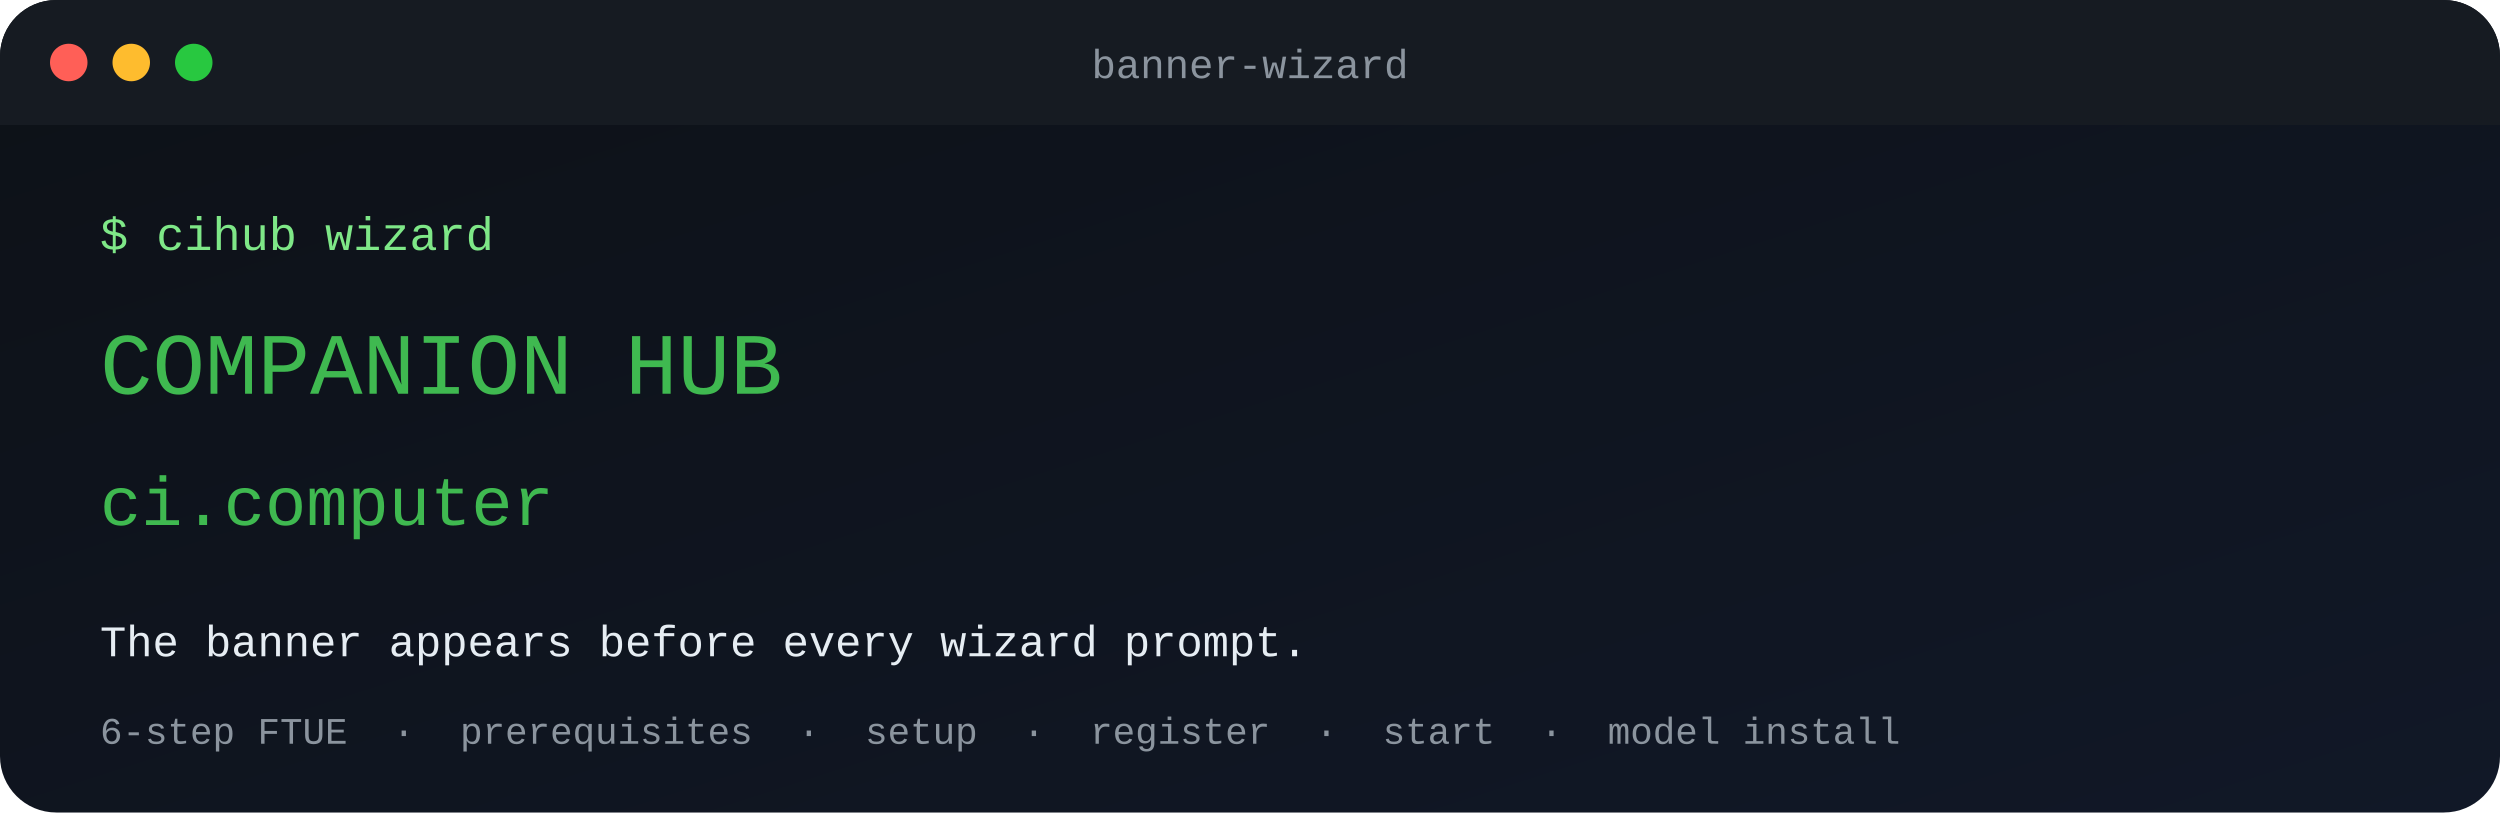
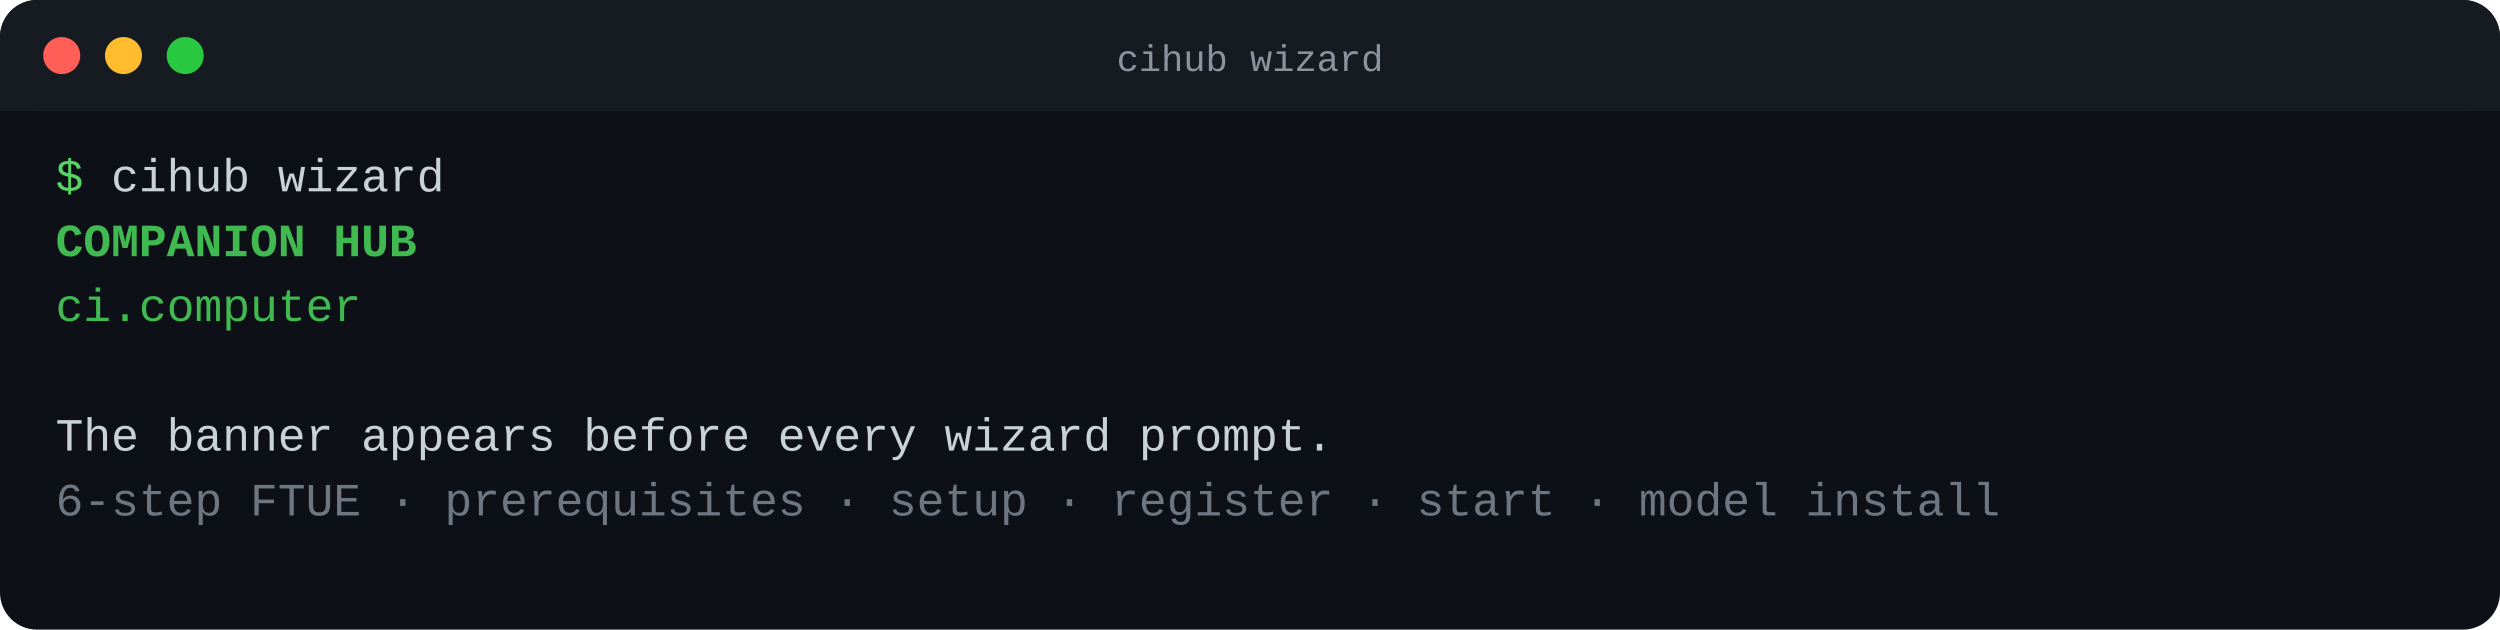
- <svg xmlns="http://www.w3.org/2000/svg" width="800" height="260" viewBox="0 0 800 260" role="img" aria-labelledby="title desc">
-   <defs>
-     <linearGradient id="bg" x1="0" y1="0" x2="1" y2="1">
-       <stop offset="0%" stop-color="#0d1117" />
-       <stop offset="100%" stop-color="#111827" />
-     </linearGradient>
-   </defs>
-   <rect width="800" height="260" rx="18" fill="url(#bg)" />
-   <rect x="0" y="0" width="800" height="40" rx="18" fill="#161b22" />
-   <rect x="0" y="22" width="800" height="18" fill="#161b22" />
-   <circle cx="22" cy="20" r="6" fill="#ff5f57" />
-   <circle cx="42" cy="20" r="6" fill="#febc2e" />
-   <circle cx="62" cy="20" r="6" fill="#28c840" />
-   <text x="400" y="25" text-anchor="middle" fill="#8b949e" font-size="13" font-family="ui-monospace, SFMono-Regular, Menlo, Monaco, Consolas, Liberation Mono, monospace">banner-wizard</text>
-   <g font-family="ui-monospace, SFMono-Regular, Menlo, Monaco, Consolas, Liberation Mono, monospace" xml:space="preserve">
-     <text x="32" y="80" fill="#7ee787" font-size="15">$ cihub wizard</text>
-     <text x="32" y="126" fill="#3fb950" font-size="28">COMPANION HUB</text>
-     <text x="32" y="168" fill="#3fb950" font-size="22">ci.computer</text>
-     <text x="32" y="210" fill="#e6edf3" font-size="14">The banner appears before every wizard prompt.</text>
-     <text x="32" y="238" fill="#8b949e" font-size="12">6-step FTUE  ·  prerequisites  ·  setup  ·  register  ·  start  ·  model install</text>
+ <svg xmlns="http://www.w3.org/2000/svg" width="810" height="204" viewBox="0 0 810 204" role="img" aria-label="cihub cihub wizard">
+   <rect width="810" height="204" rx="12" fill="#0d1117" />
+   <rect x="0" y="0" width="810" height="36" rx="12" fill="#161b22" />
+   <rect x="0" y="24" width="810" height="12" fill="#161b22" />
+   <circle cx="20" cy="18" r="6" fill="#ff5f57" />
+   <circle cx="40" cy="18" r="6" fill="#febc2e" />
+   <circle cx="60" cy="18" r="6" fill="#28c840" />
+   <text x="405" y="23" text-anchor="middle" fill="#8b949e" font-size="12" font-family="ui-monospace, SFMono-Regular, Menlo, Monaco, Consolas, &quot;Liberation Mono&quot;, monospace">cihub wizard</text>
+   <g font-family="ui-monospace, SFMono-Regular, Menlo, Monaco, Consolas, &quot;Liberation Mono&quot;, monospace" font-size="15" xml:space="preserve">
+     <text x="18" y="62" textLength="9" lengthAdjust="spacingAndGlyphs" fill="#56d364">$</text>
+     <text x="36" y="62" textLength="45" lengthAdjust="spacingAndGlyphs" fill="#c9d1d9">cihub</text>
+     <text x="90" y="62" textLength="54" lengthAdjust="spacingAndGlyphs" fill="#c9d1d9">wizard</text>
+     <text x="18" y="83" textLength="81" lengthAdjust="spacingAndGlyphs" fill="#3fb950" font-weight="bold">COMPANION</text>
+     <text x="108" y="83" textLength="27" lengthAdjust="spacingAndGlyphs" fill="#3fb950" font-weight="bold">HUB</text>
+     <text x="18" y="104" textLength="99" lengthAdjust="spacingAndGlyphs" fill="#3fb950">ci.computer</text>
+     <text x="18" y="146" textLength="27" lengthAdjust="spacingAndGlyphs" fill="#c9d1d9">The</text>
+     <text x="54" y="146" textLength="54" lengthAdjust="spacingAndGlyphs" fill="#c9d1d9">banner</text>
+     <text x="117" y="146" textLength="63" lengthAdjust="spacingAndGlyphs" fill="#c9d1d9">appears</text>
+     <text x="189" y="146" textLength="54" lengthAdjust="spacingAndGlyphs" fill="#c9d1d9">before</text>
+     <text x="252" y="146" textLength="45" lengthAdjust="spacingAndGlyphs" fill="#c9d1d9">every</text>
+     <text x="306" y="146" textLength="54" lengthAdjust="spacingAndGlyphs" fill="#c9d1d9">wizard</text>
+     <text x="369" y="146" textLength="63" lengthAdjust="spacingAndGlyphs" fill="#c9d1d9">prompt.</text>
+     <text x="18" y="167" textLength="54" lengthAdjust="spacingAndGlyphs" fill="#6e7681">6-step</text>
+     <text x="81" y="167" textLength="36" lengthAdjust="spacingAndGlyphs" fill="#6e7681">FTUE</text>
+     <text x="126" y="167" textLength="9" lengthAdjust="spacingAndGlyphs" fill="#6e7681">·</text>
+     <text x="144" y="167" textLength="117" lengthAdjust="spacingAndGlyphs" fill="#6e7681">prerequisites</text>
+     <text x="270" y="167" textLength="9" lengthAdjust="spacingAndGlyphs" fill="#6e7681">·</text>
+     <text x="288" y="167" textLength="45" lengthAdjust="spacingAndGlyphs" fill="#6e7681">setup</text>
+     <text x="342" y="167" textLength="9" lengthAdjust="spacingAndGlyphs" fill="#6e7681">·</text>
+     <text x="360" y="167" textLength="72" lengthAdjust="spacingAndGlyphs" fill="#6e7681">register</text>
+     <text x="441" y="167" textLength="9" lengthAdjust="spacingAndGlyphs" fill="#6e7681">·</text>
+     <text x="459" y="167" textLength="45" lengthAdjust="spacingAndGlyphs" fill="#6e7681">start</text>
+     <text x="513" y="167" textLength="9" lengthAdjust="spacingAndGlyphs" fill="#6e7681">·</text>
+     <text x="531" y="167" textLength="45" lengthAdjust="spacingAndGlyphs" fill="#6e7681">model</text>
+     <text x="585" y="167" textLength="63" lengthAdjust="spacingAndGlyphs" fill="#6e7681">install</text>
  </g>
</svg>
